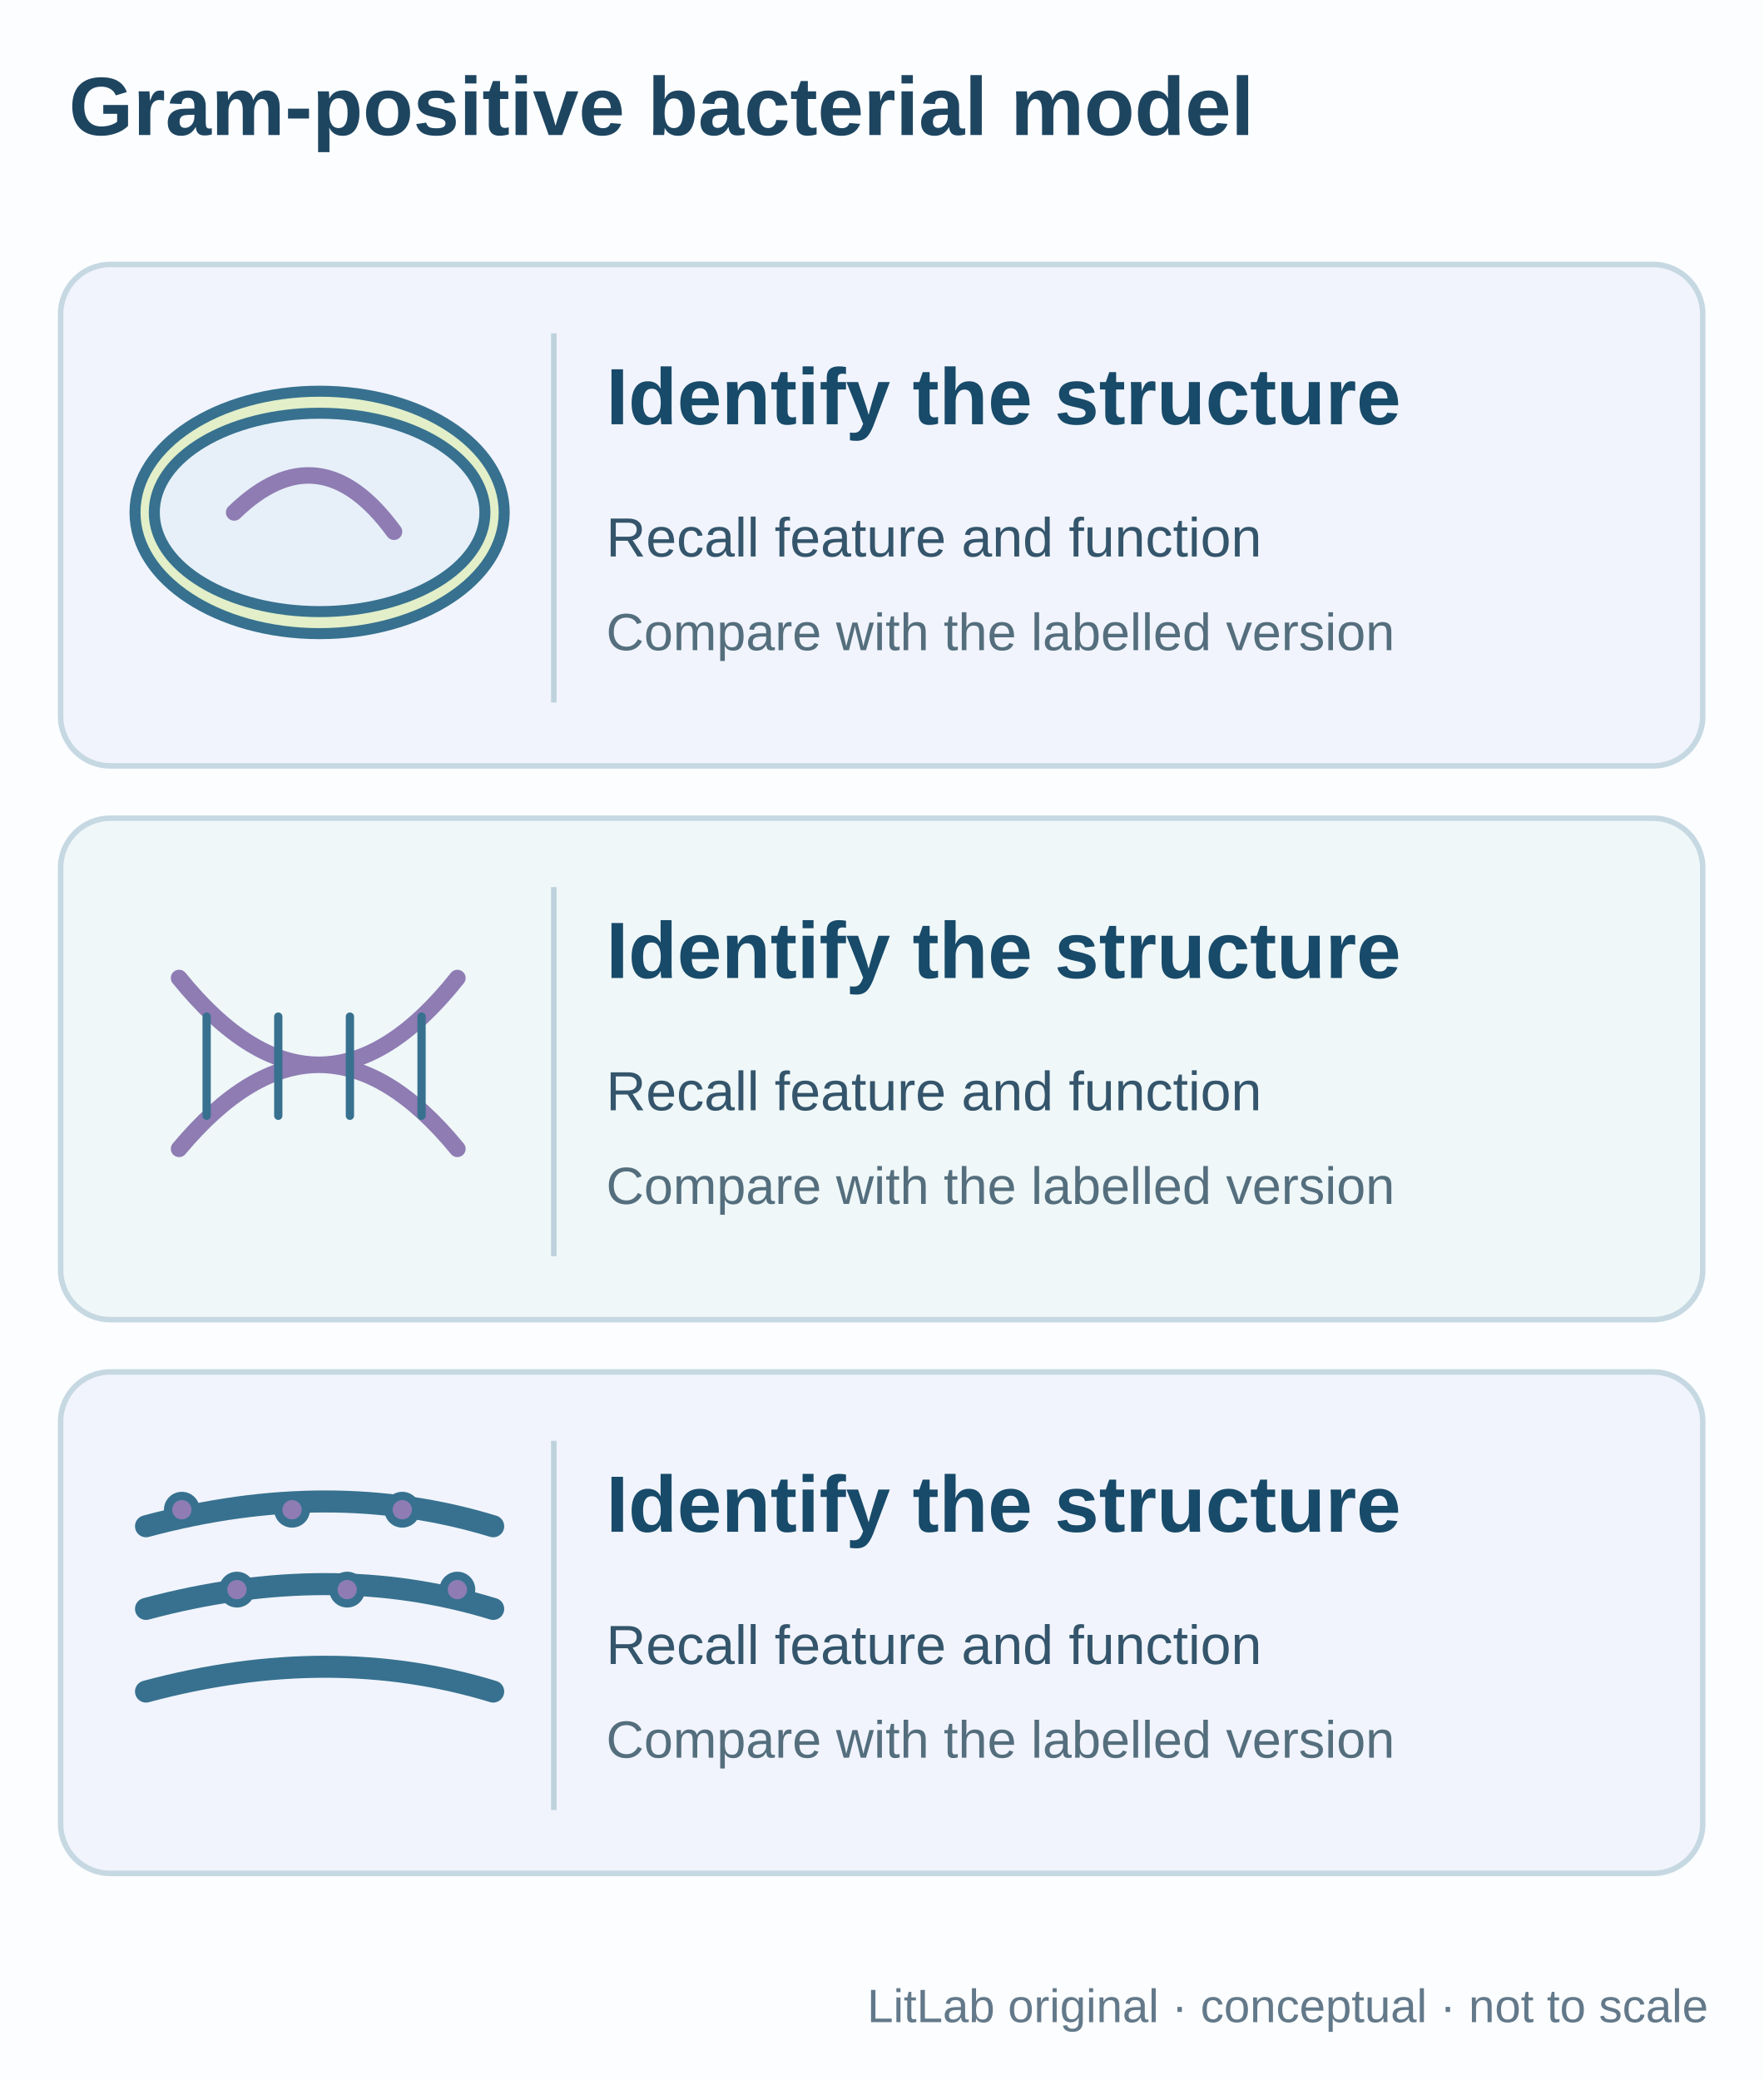
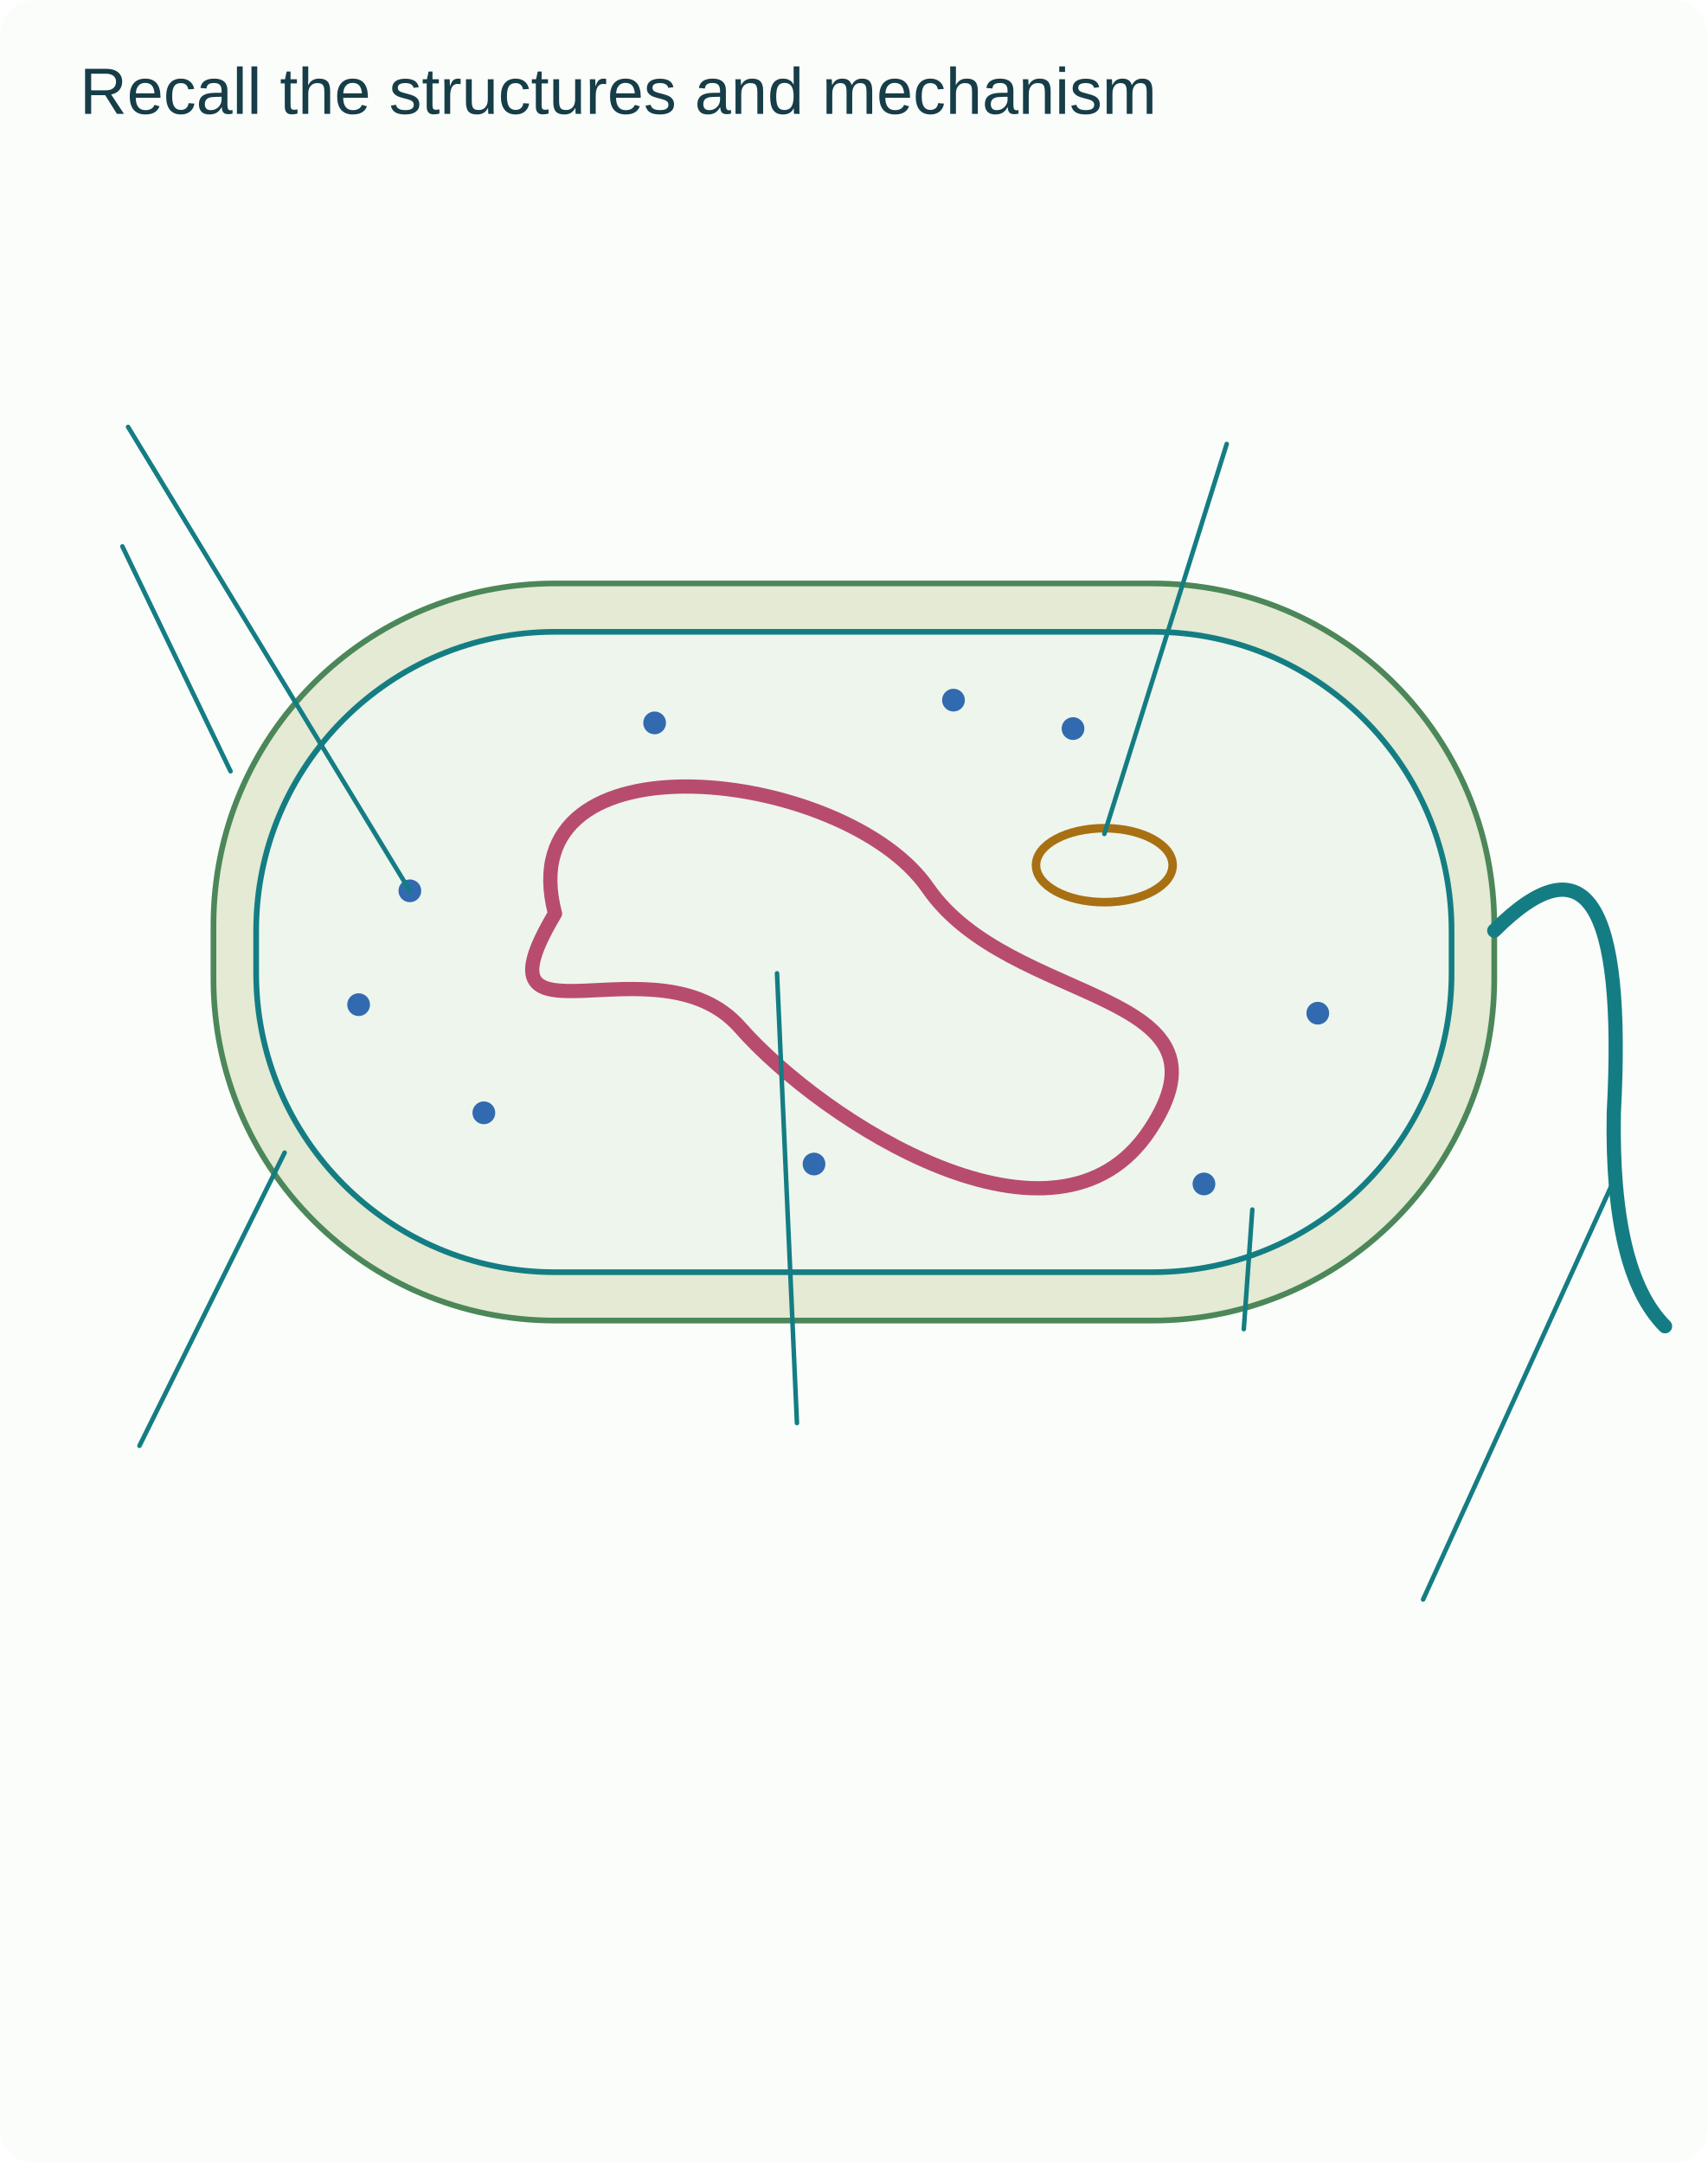
- <svg xmlns="http://www.w3.org/2000/svg" viewBox="0 0 640 755" role="img" aria-labelledby="title desc">
-   <rect width="640" height="755" fill="#fbfdff" />
-   <text x="25" y="49" font-family="Arial" font-size="30" font-weight="bold" fill="#1e4560">Gram-positive bacterial model</text>
-   <rect x="22" y="96" width="596" height="182" rx="18" fill="#f1f4fc" stroke="#c6d8e2" stroke-width="2" />
-   <ellipse cx="116" cy="186" rx="67" ry="44" fill="#e2efc9" stroke="#37718f" stroke-width="4" />
-   <ellipse cx="116" cy="186" rx="60" ry="36" fill="#e7f0f8" stroke="#37718f" stroke-width="4" />
-   <path d="M85 186 Q116 156 143 193" fill="none" stroke="#8e7cb3" stroke-width="6" stroke-linecap="round" />
-   <path d="M201 121 v134" stroke="#bdd2dc" stroke-width="2" />
-   <text x="220" y="154" font-family="Arial" font-size="29" font-weight="bold" fill="#184a69">Identify the structure</text>
-   <text x="220" y="202" font-family="Arial" font-size="20" fill="#34556b">Recall feature and function</text>
-   <text x="220" y="236" font-family="Arial" font-size="19" fill="#546e7d">Compare with the labelled version</text>
-   <rect x="22" y="297" width="596" height="182" rx="18" fill="#eff7f8" stroke="#c6d8e2" stroke-width="2" />
-   <path d="M65 355 Q116 418 166 355 M65 417 Q116 356 166 417" fill="none" stroke="#8e7cb3" stroke-width="6" stroke-linecap="round" />
-   <path d="M75 369 v36" fill="none" stroke="#37718f" stroke-width="3" stroke-linecap="round" />
-   <path d="M101 369 v36" fill="none" stroke="#37718f" stroke-width="3" stroke-linecap="round" />
-   <path d="M127 369 v36" fill="none" stroke="#37718f" stroke-width="3" stroke-linecap="round" />
-   <path d="M153 369 v36" fill="none" stroke="#37718f" stroke-width="3" stroke-linecap="round" />
-   <path d="M201 322 v134" stroke="#bdd2dc" stroke-width="2" />
-   <text x="220" y="355" font-family="Arial" font-size="29" font-weight="bold" fill="#184a69">Identify the structure</text>
-   <text x="220" y="403" font-family="Arial" font-size="20" fill="#34556b">Recall feature and function</text>
-   <text x="220" y="437" font-family="Arial" font-size="19" fill="#546e7d">Compare with the labelled version</text>
-   <rect x="22" y="498" width="596" height="182" rx="18" fill="#f1f4fc" stroke="#c6d8e2" stroke-width="2" />
-   <path d="M53 554 q67 -18 126 0" fill="none" stroke="#37718f" stroke-width="8" stroke-linecap="round" />
-   <path d="M53 584 q67 -18 126 0" fill="none" stroke="#37718f" stroke-width="8" stroke-linecap="round" />
-   <path d="M53 614 q67 -18 126 0" fill="none" stroke="#37718f" stroke-width="8" stroke-linecap="round" />
-   <circle cx="66" cy="548" r="5" fill="#8e7cb3" stroke="#37718f" stroke-width="3" />
-   <circle cx="86" cy="577" r="5" fill="#8e7cb3" stroke="#37718f" stroke-width="3" />
-   <circle cx="106" cy="548" r="5" fill="#8e7cb3" stroke="#37718f" stroke-width="3" />
-   <circle cx="126" cy="577" r="5" fill="#8e7cb3" stroke="#37718f" stroke-width="3" />
-   <circle cx="146" cy="548" r="5" fill="#8e7cb3" stroke="#37718f" stroke-width="3" />
-   <circle cx="166" cy="577" r="5" fill="#8e7cb3" stroke="#37718f" stroke-width="3" />
-   <path d="M201 523 v134" stroke="#bdd2dc" stroke-width="2" />
-   <text x="220" y="556" font-family="Arial" font-size="29" font-weight="bold" fill="#184a69">Identify the structure</text>
-   <text x="220" y="604" font-family="Arial" font-size="20" fill="#34556b">Recall feature and function</text>
-   <text x="220" y="638" font-family="Arial" font-size="19" fill="#546e7d">Compare with the labelled version</text>
-   <text x="620" y="734" text-anchor="end" font-family="Arial" font-size="17" fill="#63798a">LitLab original · conceptual · not to scale</text>
+ <svg xmlns="http://www.w3.org/2000/svg" viewBox="0 0 600 760" role="img" aria-labelledby="title desc">
+   <defs>
+     <marker id="147d83" markerWidth="7" markerHeight="7" refX="6" refY="3.5" orient="auto">
+       <path d="M0 0L7 3.5L0 7Z" fill="#147d83" />
+     </marker>
+     <marker id="316aaf" markerWidth="7" markerHeight="7" refX="6" refY="3.5" orient="auto">
+       <path d="M0 0L7 3.5L0 7Z" fill="#316aaf" />
+     </marker>
+     <marker id="b84c6f" markerWidth="7" markerHeight="7" refX="6" refY="3.5" orient="auto">
+       <path d="M0 0L7 3.5L0 7Z" fill="#b84c6f" />
+     </marker>
+     <marker id="a87013" markerWidth="7" markerHeight="7" refX="6" refY="3.5" orient="auto">
+       <path d="M0 0L7 3.5L0 7Z" fill="#a87013" />
+     </marker>
+     <marker id="4c8759" markerWidth="7" markerHeight="7" refX="6" refY="3.5" orient="auto">
+       <path d="M0 0L7 3.5L0 7Z" fill="#4c8759" />
+     </marker>
+   </defs>
+   <rect width="600" height="760" rx="12" fill="#fbfdfb" />
+   <g font-family="Arial, sans-serif">
+     <rect x="75" y="205" width="450" height="259" rx="120" fill="#e4ead3" stroke="#4c8759" stroke-width="2" />
+     <rect x="90" y="222" width="420" height="225" rx="105" fill="#eef5ed" stroke="#147d83" stroke-width="2" />
+     <path d="M525 327Q573 279 567 391Q566 447 585 466" fill="none" stroke="#147d83" stroke-width="5" stroke-linecap="round" stroke-linejoin="round" />
+     <path d="M195 321C178 256 297 270 326 312S437 347 404 397S289 394 260 361S164 373 195 321Z" fill="none" stroke="#b84c6f" stroke-width="5" stroke-linecap="round" stroke-linejoin="round" />
+     <circle cx="144" cy="313" r="4" fill="#316aaf" />
+     <circle cx="170" cy="391" r="4" fill="#316aaf" />
+     <circle cx="230" cy="254" r="4" fill="#316aaf" />
+     <circle cx="286" cy="409" r="4" fill="#316aaf" />
+     <circle cx="377" cy="256" r="4" fill="#316aaf" />
+     <circle cx="463" cy="356" r="4" fill="#316aaf" />
+     <circle cx="423" cy="416" r="4" fill="#316aaf" />
+     <circle cx="335" cy="246" r="4" fill="#316aaf" />
+     <circle cx="126" cy="353" r="4" fill="#316aaf" />
+     <ellipse cx="388" cy="304" rx="24" ry="13" fill="none" stroke="#a87013" stroke-width="3" />
+     <path d="M144 313L45 150" fill="none" stroke="#147d83" stroke-width="1.6" stroke-linecap="round" stroke-linejoin="round" />
+     <path d="M81 271L43 192" fill="none" stroke="#147d83" stroke-width="1.6" stroke-linecap="round" stroke-linejoin="round" />
+     <path d="M100 405L49 508" fill="none" stroke="#147d83" stroke-width="1.6" stroke-linecap="round" stroke-linejoin="round" />
+     <path d="M273 342L280 500" fill="none" stroke="#147d83" stroke-width="1.6" stroke-linecap="round" stroke-linejoin="round" />
+     <path d="M388 293L431 156" fill="none" stroke="#147d83" stroke-width="1.6" stroke-linecap="round" stroke-linejoin="round" />
+     <path d="M566 417L500 562" fill="none" stroke="#147d83" stroke-width="1.6" stroke-linecap="round" stroke-linejoin="round" />
+     <path d="M437 467L440 425" fill="none" stroke="#147d83" stroke-width="1.6" stroke-linecap="round" stroke-linejoin="round" />
+     <text x="28" y="40" font-size="23" fill="#163d48">Recall the structures and mechanism</text>
+   </g>
</svg>
